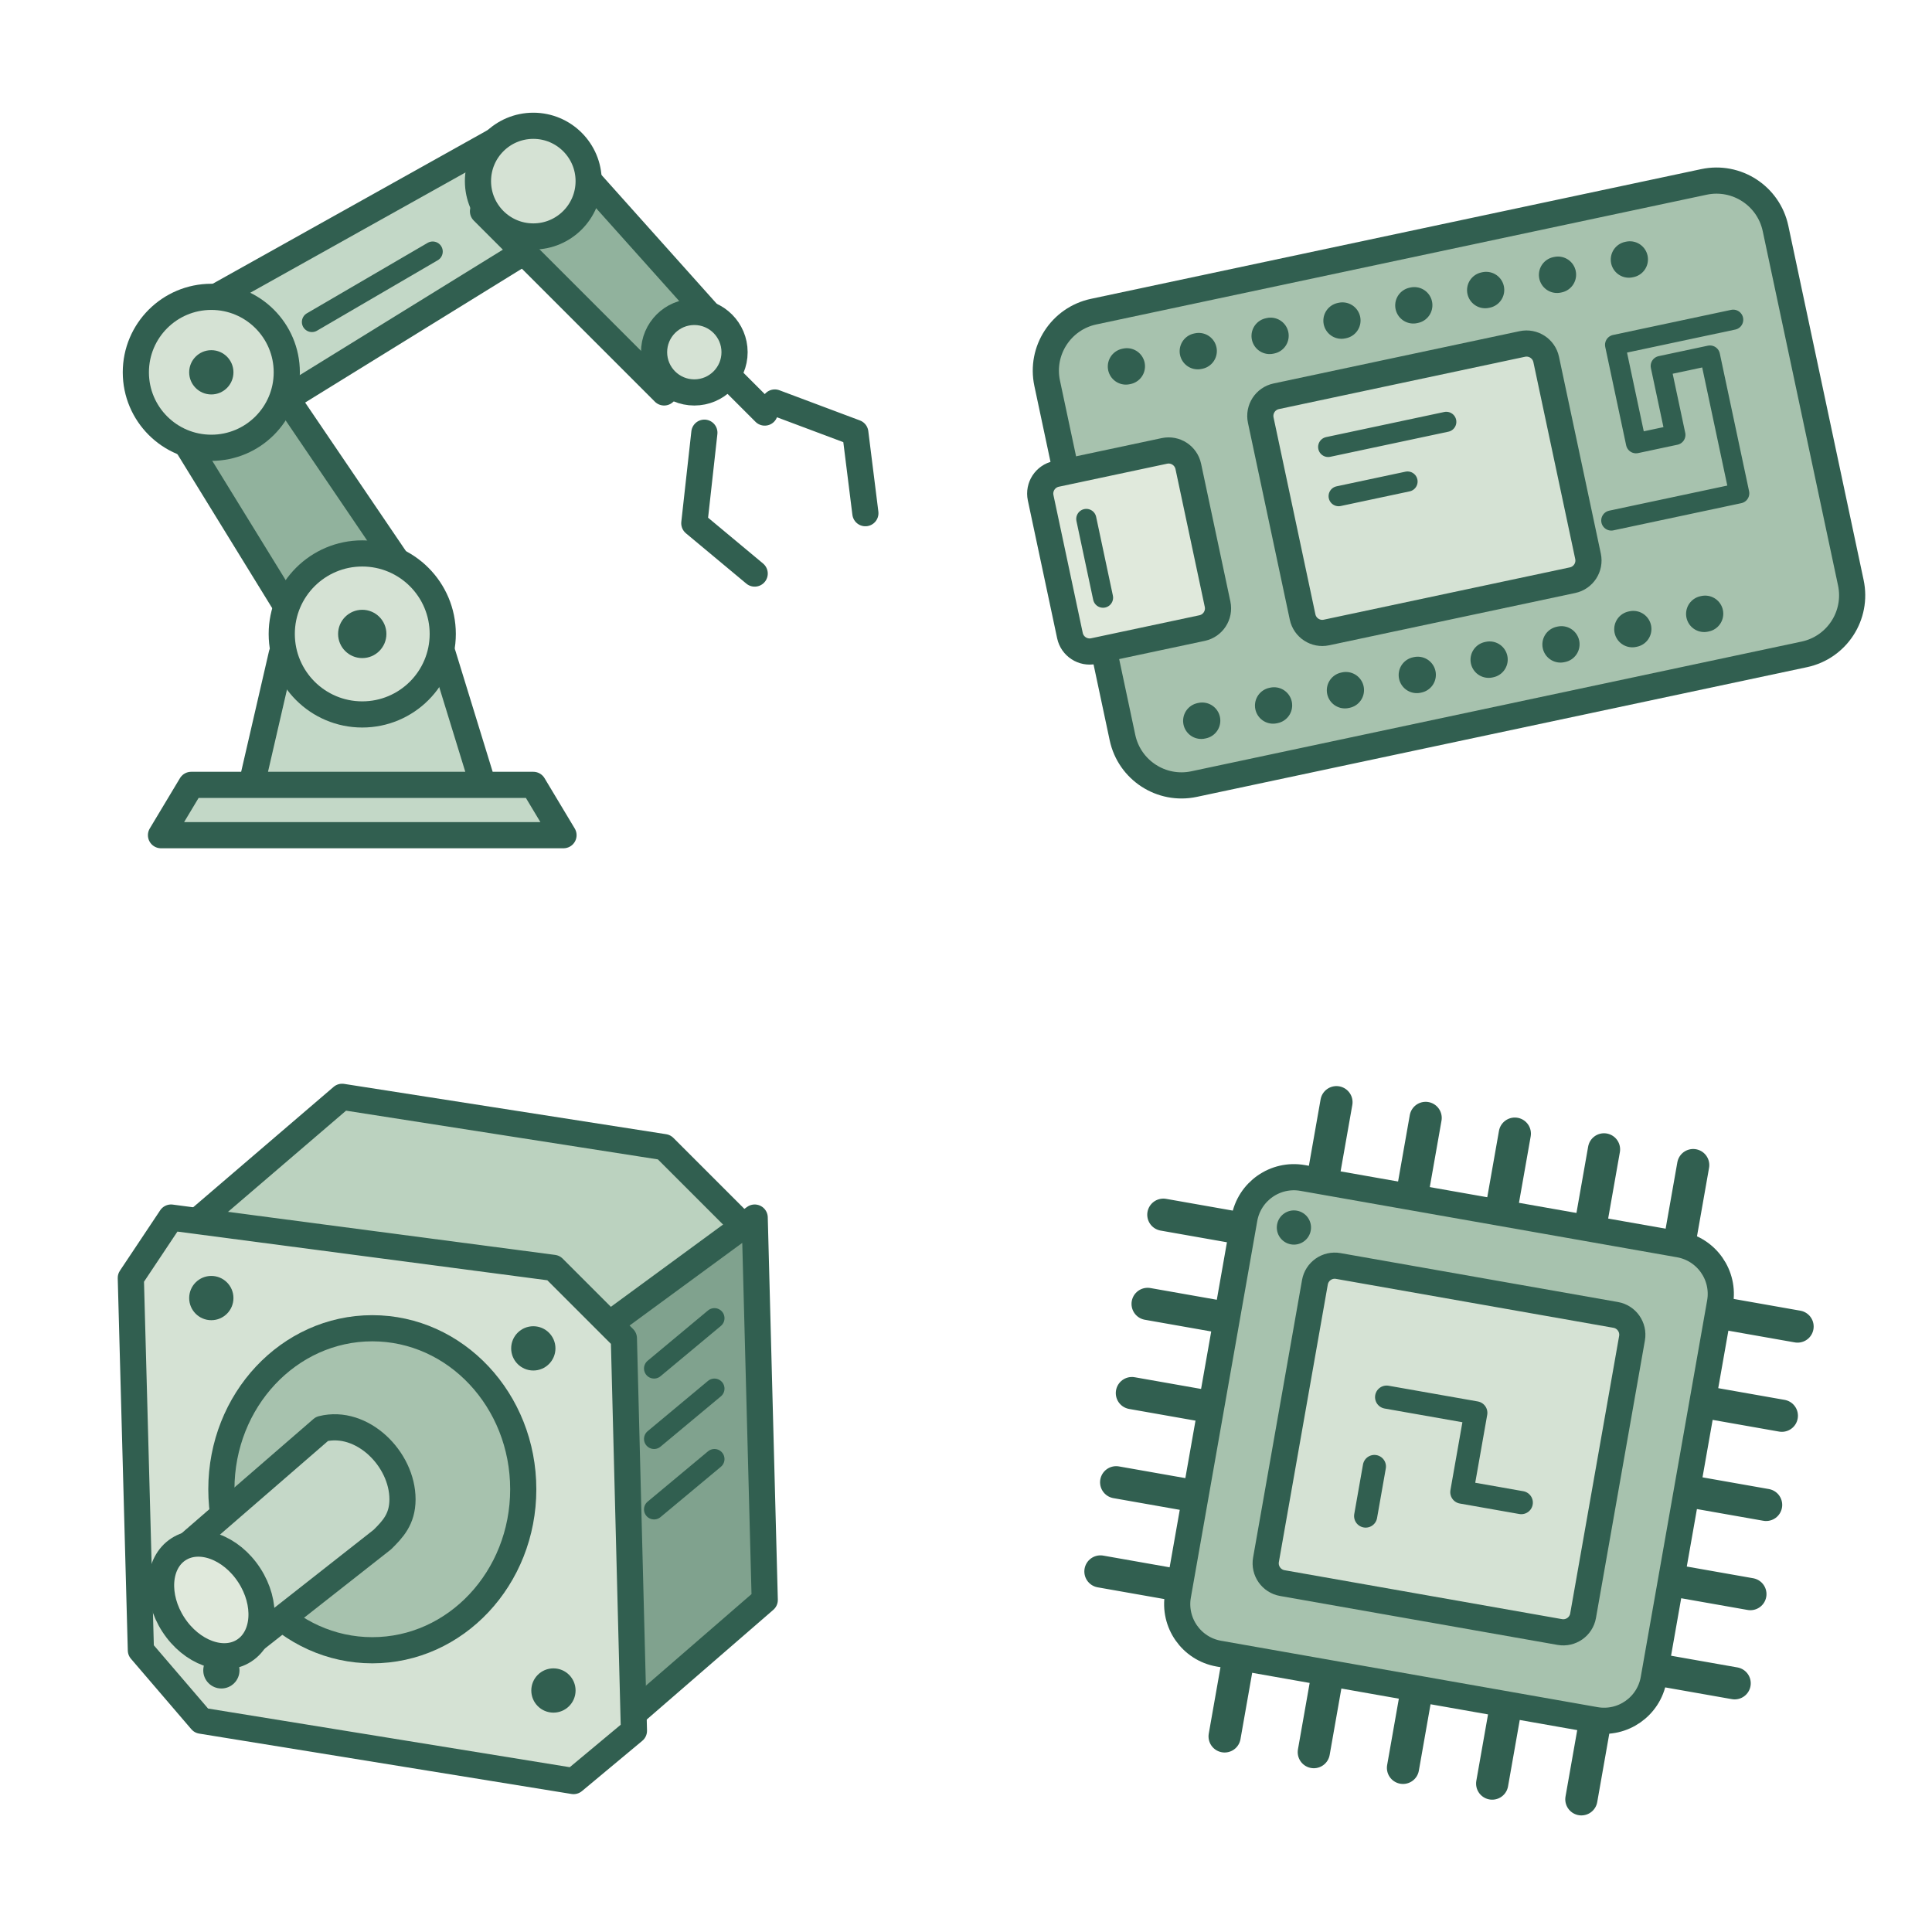
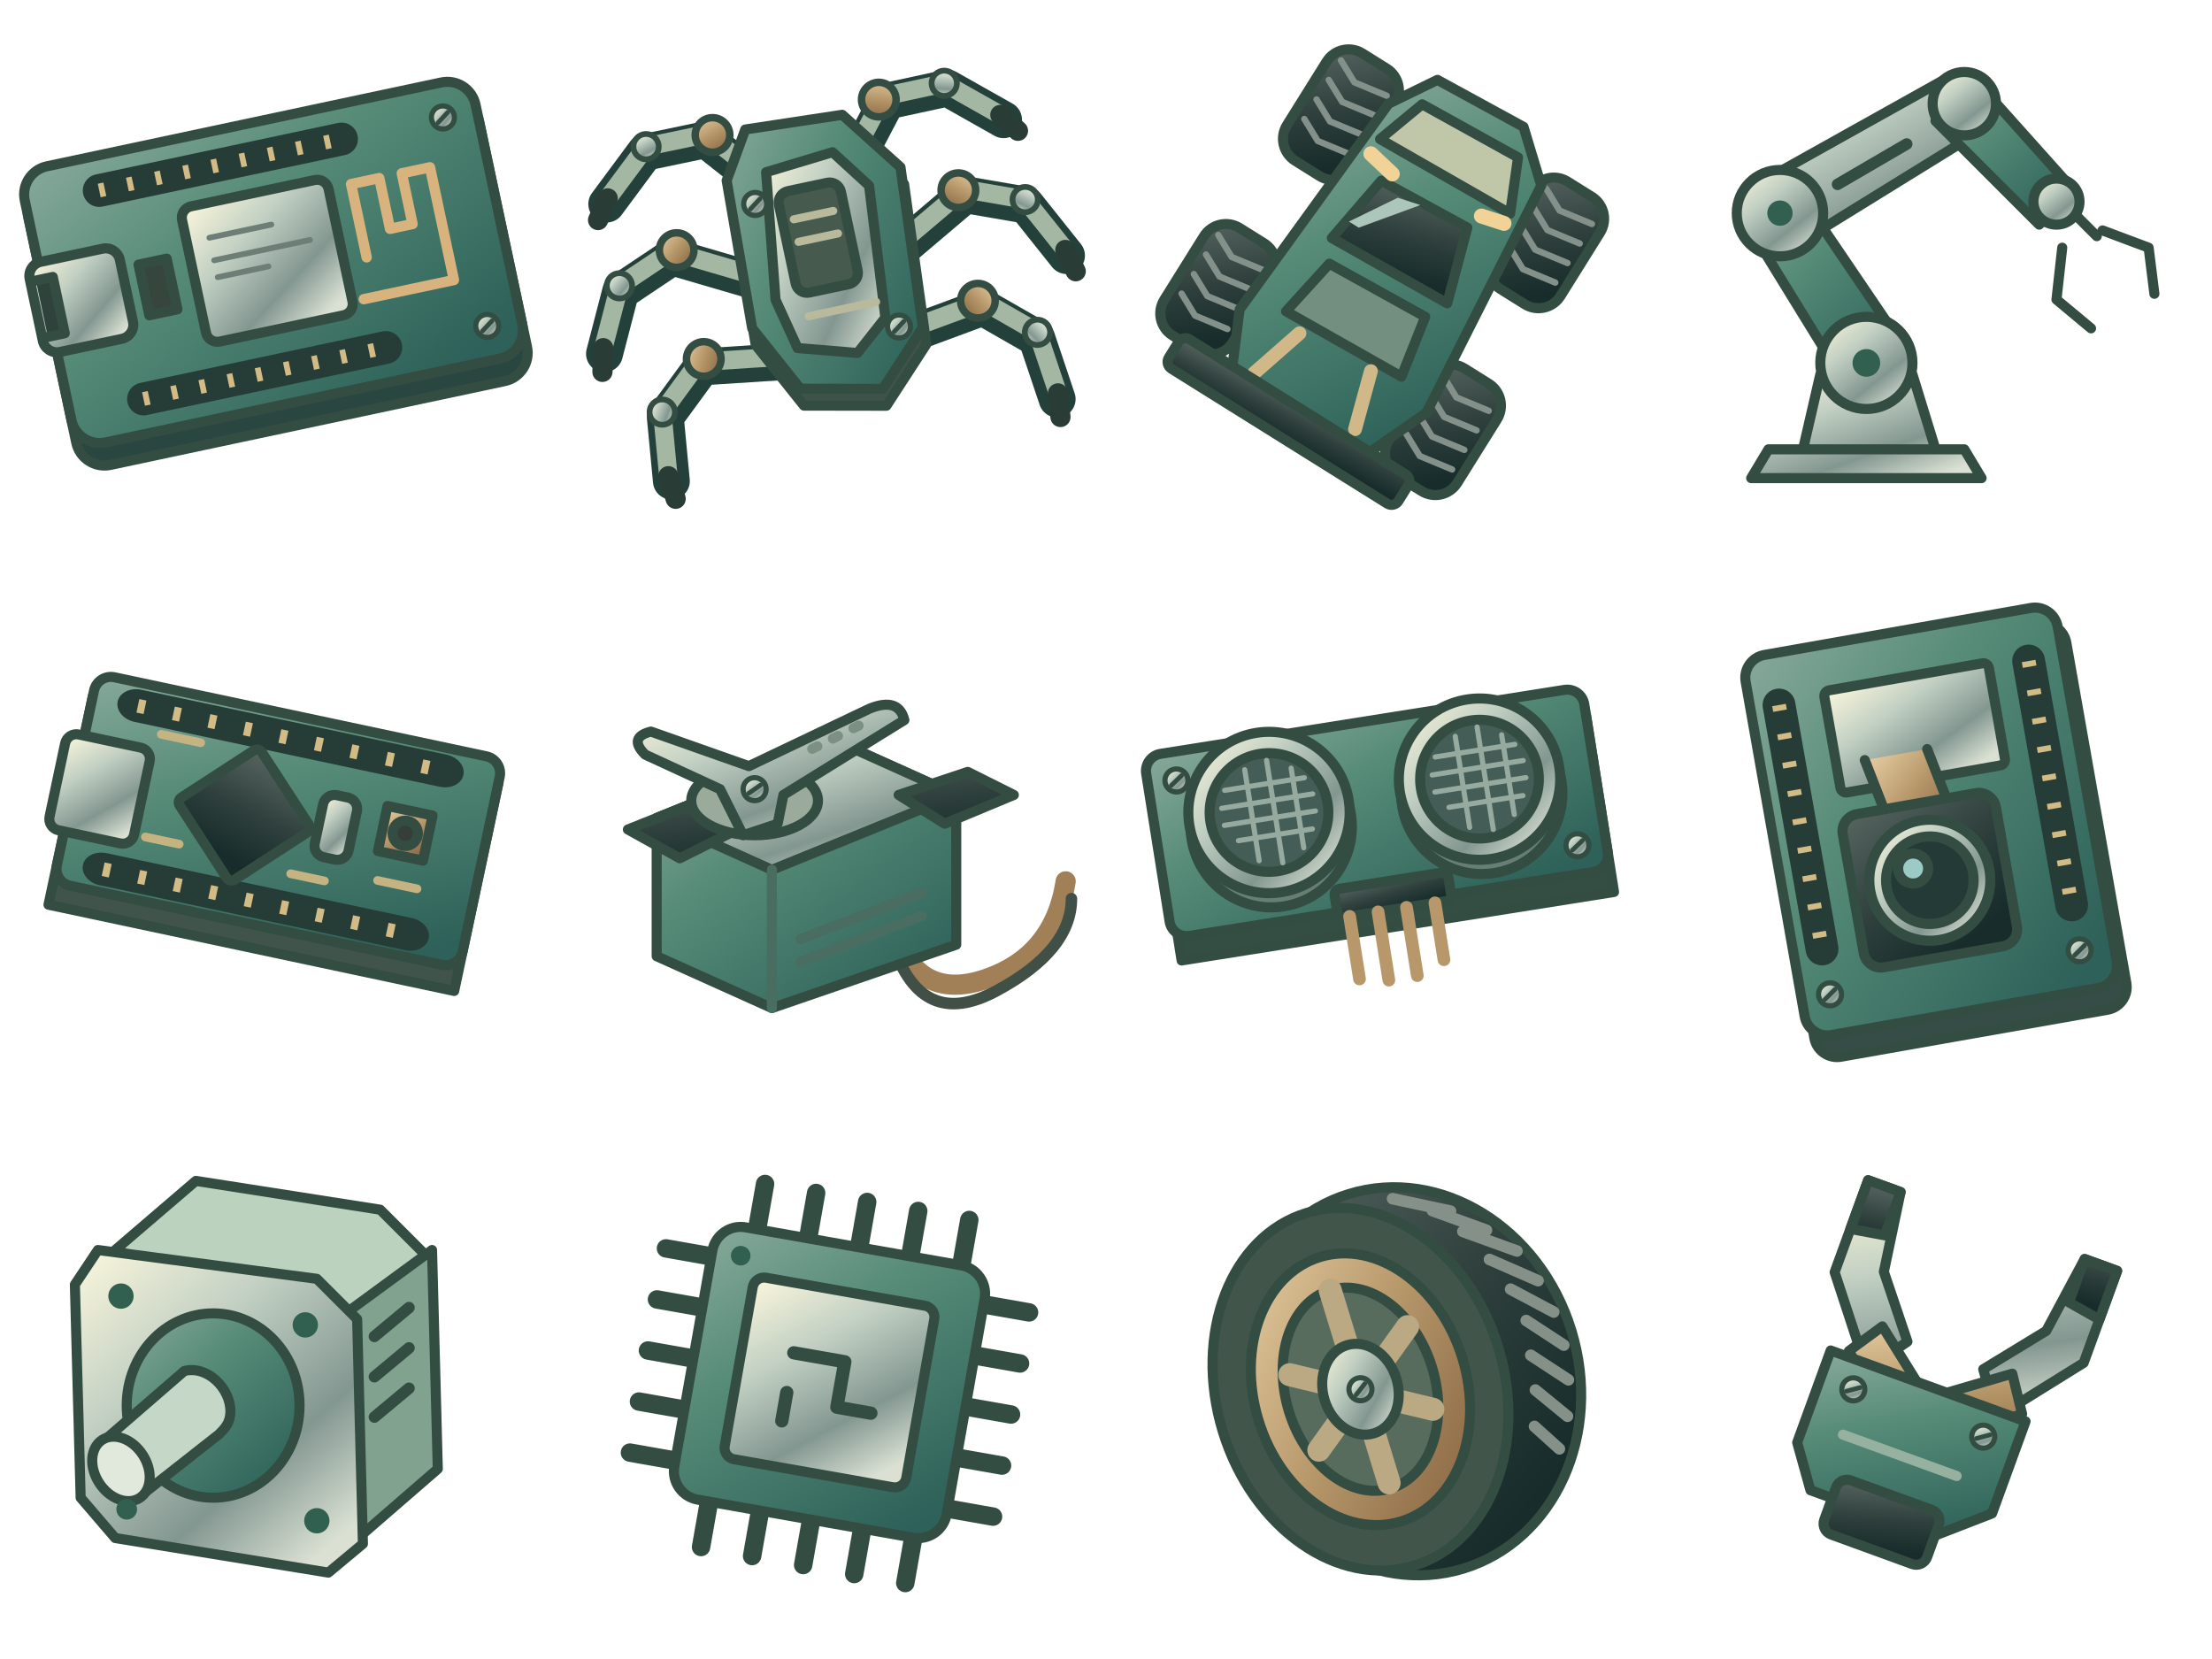
- <svg xmlns="http://www.w3.org/2000/svg" width="192" height="192" viewBox="0 0 192 192">
-   <g stroke="#315f50" stroke-width="2.6" stroke-linejoin="round" stroke-linecap="round">
-     <g>
-       <path fill="#c3d8c7" d="M19 78h34l3 5H16zM25 78l3-13h16l4 13z" />
-       <path fill="#91b29d" d="M32 66 16 40l8-7 19 28z" />
-       <path fill="#c3d8c7" d="m17 32 34-19 6 9-34 21z" />
-       <path fill="#91b29d" d="m55 14 17 19-6 6-18-18z" />
-       <path d="m70 35 6 6m-6 2-1 9 6 5m2-17 8 3 1 8" fill="none" />
-       <circle cx="36" cy="63" r="8" fill="#d5e2d4" />
-       <circle cx="21" cy="37" r="7.5" fill="#d5e2d4" />
-       <circle cx="53" cy="18" r="5.5" fill="#d5e2d4" />
-       <circle cx="69" cy="35" r="4" fill="#d5e2d4" />
-       <path d="m31 32 12-7" fill="none" stroke-width="2" />
-       <g fill="#315f50" stroke="none">
-         <circle cx="36" cy="63" r="2.4" />
-         <circle cx="21" cy="37" r="2.2" />
-       </g>
-     </g>
-     <g transform="translate(96) rotate(-12 48 48)">
-       <rect x="11" y="24" width="74" height="48" rx="6" fill="#a7c2ae" />
-       <rect x="8" y="39" width="15" height="18" rx="2" fill="#e0e9dc" />
-       <path d="M12 44v8" fill="none" stroke-width="2" />
-       <rect x="31" y="36" width="29" height="24" rx="2" fill="#d5e2d4" />
-       <path d="M37 42h12m-12 5h7m19 8h13V41h-5v7h-4V38h12" fill="none" stroke-width="2" />
-       <path d="M19 30h58m-58 36h58" fill="none" stroke-width="3.6" stroke-dasharray=".1 7.2" />
+ <svg xmlns="http://www.w3.org/2000/svg" width="384" height="288" viewBox="0 0 384 288">
+   <defs>
+     <linearGradient id="alloy" x2=".78" y2="1" gradientUnits="objectBoundingBox">
+       <stop stop-color="#fcf8dd" />
+       <stop offset=".38" stop-color="#c1cfc2" />
+       <stop offset=".73" stop-color="#839791" />
+       <stop offset="1" stop-color="#dae1d3" />
+     </linearGradient>
+     <linearGradient id="enamel" x2=".85" y2="1">
+       <stop stop-color="#87a99a" />
+       <stop offset=".4" stop-color="#558b77" />
+       <stop offset="1" stop-color="#2d6159" />
+     </linearGradient>
+     <linearGradient id="graphite" x2=".55" y2="1">
+       <stop stop-color="#586661" />
+       <stop offset=".55" stop-color="#2f403d" />
+       <stop offset="1" stop-color="#172c2b" />
+     </linearGradient>
+     <linearGradient id="bronze" x2=".85" y2="1">
+       <stop stop-color="#e7cea3" />
+       <stop offset=".55" stop-color="#b39467" />
+       <stop offset="1" stop-color="#896744" />
+     </linearGradient>
+     <g id="screw">
+       <circle r="2" fill="url(#alloy)" stroke-width=".9" />
+       <path d="m-1 .7 2-1.4" stroke-width=".8" />
+     </g>
+     <g id="header">
+       <path d="M0 0h43" fill="none" stroke="#263d37" stroke-width="5.7" />
+       <path d="M0 0h43" fill="none" stroke="#d3bb86" stroke-width="2.4" stroke-dasharray="1 4" stroke-linecap="butt" />
+     </g>
+     <g id="tire">
+       <rect x="-7" y="-11" width="14" height="22" rx="4.5" fill="url(#graphite)" />
+       <path d="m-5-8 4 2 6-1m-10 3 4 2 6-1m-10 3 4 2 6-1m-10 3 4 2 6-1" fill="none" stroke="#83918a" stroke-width="1.1" />
+     </g>
+     <g id="leg" fill="none">
+       <path d="M37 39 24 32 14 36 9 46" stroke="#23413a" stroke-width="6.4" />
+       <path d="M37 38 24 31 14 35 9 45" stroke="#a4b7a3" stroke-width="3.2" />
+       <circle cx="25" cy="31" r="3" fill="url(#bronze)" stroke-width="1.3" />
+       <circle cx="14" cy="35" r="2.2" fill="url(#alloy)" stroke-width="1" />
+       <path d="m9 45-1 4" stroke="#293c36" stroke-width="3.5" />
+     </g>
+     <g id="transducer">
+       <circle r="14" cy="2.5" fill="#677e75" />
+       <circle r="14" fill="url(#alloy)" />
+       <circle r="10.3" fill="#445d56" />
+       <path d="M-7-5H7m-15 3h16m-16 3h16m-14 3H7m-10-12V8m4-17V9m4-16V7" stroke="#96aaa0" stroke-width=".9" />
+     </g>
+   </defs>
+   <g stroke="#344d43" stroke-width="1.75" stroke-linejoin="round" stroke-linecap="round">
+     <g transform="translate(0 0)">
+       <g transform="rotate(-12 48 48)">
+         <rect x="8" y="24" width="80" height="50" rx="5" fill="#294641" />
+         <rect x="8" y="21" width="80" height="49" rx="5" fill="url(#enamel)" />
+         <use href="#header" x="21" y="27" />
+         <use href="#header" x="21" y="64" />
+         <rect x="6" y="37" width="16" height="16" rx="2.5" fill="url(#alloy)" />
+         <path d="M7 40h3v10H7" fill="#2f423c" />
+         <rect x="34" y="33" width="26" height="24" rx="2" fill="url(#alloy)" />
+         <path d="M38 39h11m-11 4h17m-17 3h9" fill="none" stroke="#6c7e75" stroke-width="1" />
+         <path d="M62 55h16V35h-5v9h-4v-9h-5v13" fill="none" stroke="#d8b37d" stroke-width="1.8" />
+         <rect x="25" y="41" width="5" height="9" fill="#37463d" />
+         <use href="#screw" x="82" y="27" />
+         <use href="#screw" x="82" y="64" />
+       </g>
+     </g>
+     <g transform="translate(96 0)">
+       <g transform="rotate(-12 48 48)">
+         <use href="#leg" transform="rotate(22 38 40) translate(1 -8)" />
+         <use href="#leg" transform="translate(-2 7)" />
+         <use href="#leg" transform="rotate(-20 37 59) translate(0 22)" />
+         <g transform="translate(96 0) scale(-1 1)">
+           <use href="#leg" transform="rotate(22 38 40) translate(1 -8)" />
+           <use href="#leg" transform="translate(-2 7)" />
+           <use href="#leg" transform="rotate(-20 37 59) translate(0 22)" />
+         </g>
+         <path d="m39 23 17 1 8 11-2 28-9 9-14-3-6-12 1-26z" fill="#40534b" />
+         <path d="m39 20 17 1 8 11-2 28-9 9-14-3-6-12 1-26z" fill="url(#enamel)" />
+         <path d="m41 28 12-1 5 7-2 23-6 5-10-3-2-9z" fill="url(#alloy)" />
+         <rect x="42" y="32" width="11" height="18" rx="2" fill="#465a4d" />
+         <path d="m44 37 7 0m-7 4h7m-8 13h12" stroke="#b9b99c" stroke-width="1.4" />
+         <use href="#screw" x="38" y="33" />
+         <use href="#screw" x="58" y="59" />
+       </g>
+     </g>
+     <g transform="translate(192 0)">
+       <g transform="rotate(32 48 48)">
+         <path d="M27 30h42M24 65h48" stroke="#304840" stroke-width="5" />
+         <use href="#tire" x="27" y="28" />
+         <use href="#tire" x="69" y="28" />
+         <use href="#tire" x="25" y="65" />
+         <use href="#tire" x="71" y="65" />
+         <path d="m38 14 17-1 8 7 4 44-6 14-25 1-6-13 3-44z" fill="url(#enamel)" />
+         <path d="m38 19 19-1 4 9-26 1z" fill="#c0c6a8" />
+         <path d="m39 34 17-1 4 13-23 1z" fill="url(#graphite)" />
+         <path d="m43 35 4-1-7 9h-2z" fill="#acc6bb" stroke="none" />
+         <path d="m39 51 19-1 2 11-23 1z" fill="#738f80" />
+         <path d="m35 31 5 1m17-2 4-1" stroke="#f1d398" stroke-width="2.6" />
+         <path d="m41 64-3 10m17-11 3 10" fill="none" stroke="#d0b888" stroke-width="2.4" />
+         <rect x="24" y="75" width="47" height="6" rx="1.4" fill="url(#graphite)" />
+       </g>
+     </g>
+     <g transform="translate(288 0)">
+       <g>
+         <path fill="url(#alloy)" d="M19 78h34l3 5H16zM25 78l3-13h16l4 13z" />
+         <path fill="url(#enamel)" d="M32 66 16 40l8-7 19 28z" />
+         <path fill="url(#alloy)" d="m17 32 34-19 6 9-34 21z" />
+         <path fill="url(#enamel)" d="m55 14 17 19-6 6-18-18z" />
+         <path d="m70 35 6 6m-6 2-1 9 6 5m2-17 8 3 1 8" fill="none" />
+         <circle cx="36" cy="63" r="8" fill="url(#alloy)" />
+         <circle cx="21" cy="37" r="7.5" fill="url(#alloy)" />
+         <circle cx="53" cy="18" r="5.5" fill="url(#alloy)" />
+         <circle cx="69" cy="35" r="4" fill="url(#alloy)" />
+         <path d="m31 32 12-7" fill="none" stroke-width="2" />
+         <g fill="#315f50" stroke="none">
+           <circle cx="36" cy="63" r="2.4" />
+           <circle cx="21" cy="37" r="2.2" />
+         </g>
+       </g>
    </g>
    <g transform="translate(0 96)">
-       <path fill="#bbd2bf" d="m20 25 14-12 32 5 9 9-15 12z" />
-       <path fill="#80a28e" d="m60 36 15-11 1 38-15 13z" />
-       <path d="m65 40 6-5m-6 12 6-5m-6 12 6-5" fill="none" stroke-width="2" />
-       <path fill="#d5e2d4" d="m17 25 38 5 7 7 1 39-6 5-37-6-6-7-1-37z" />
-       <ellipse cx="37" cy="52" rx="15" ry="16" fill="#a7c2ae" />
-       <path d="M32 46c4-1 8 3 8 7 0 2-1 3-2 4L24 68l-7-9z" fill="#c5d8c8" />
-       <ellipse cx="21" cy="63" rx="4.5" ry="6" transform="rotate(-33 21 63)" fill="#e0e9dc" />
-       <g fill="#315f50" stroke="none">
-         <circle cx="21" cy="33" r="2.2" />
-         <circle cx="53" cy="38" r="2.2" />
-         <circle cx="55" cy="72" r="2.2" />
-         <circle cx="22" cy="70" r="1.8" />
-       </g>
-     </g>
-     <g transform="translate(96 96) rotate(10 48 48)">
-       <path d="M31 26V16m9 10V16m9 10V16m9 10V16m9 10V16M31 70v10m9-10v10m9-10v10m9-10v10m9-10v10M26 30H16m10 9H16m10 9H16m10 9H16m10 9H16m54-36h10m-10 9h10m-10 9h10m-10 9h10m-10 9h10" fill="none" stroke-width="3.2" />
-       <rect x="24" y="24" width="48" height="48" rx="5" fill="#a7c2ae" />
-       <rect x="32" y="32" width="32" height="32" rx="2" fill="#d5e2d4" />
-       <path d="M41 44h9v8h6m-15 4v-5" fill="none" stroke-width="2.3" />
-       <circle cx="29" cy="29" r="1.7" fill="#315f50" stroke="none" />
+       <g transform="rotate(12 48 48)">
+         <path d="M12 32h72v37H12z" fill="#41544b" />
+         <rect x="12" y="28" width="72" height="37" rx="3" fill="url(#enamel)" />
+         <use href="#header" transform="translate(20 32) scale(1.26 1)" />
+         <use href="#header" transform="translate(20 61) scale(1.26 1)" />
+         <rect x="9" y="39" width="15" height="17" rx="2" fill="url(#alloy)" />
+         <rect x="34" y="38" width="17" height="17" rx="1" transform="rotate(45 42 46)" fill="url(#graphite)" />
+         <rect x="55" y="40" width="6" height="11" rx="2" fill="url(#alloy)" />
+         <rect x="66" y="40" width="8" height="8" fill="url(#bronze)" />
+         <circle cx="70" cy="44" r="2.2" fill="#343f39" />
+         <path d="M25 36h7m-6 18h6m20 1h6m9-2h7" stroke="#c5b482" stroke-width="1.5" />
+       </g>
+     </g>
+     <g transform="translate(96 96)">
+       <path d="M59 65q4 13 16 9t14-17" fill="none" stroke="#a18058" stroke-width="3.5" />
+       <path d="M59 68q5 15 18 8t13-16" fill="none" stroke="#405047" stroke-width="2" />
+       <path d="m18 46 32-13 20 9 0 26-32 11-20-9z" fill="url(#enamel)" />
+       <path d="m18 46 20 9 32-13-20-9z" fill="url(#alloy)" />
+       <path d="m38 55 0 24m5-12 21-8m-21 12 21-8" fill="none" stroke="#496d60" />
+       <path d="m13 48 10-4 9 4-10 5zm47-6 12-4 8 4-12 5z" fill="url(#graphite)" />
+       <ellipse cx="35" cy="43" rx="11" ry="6" fill="#9aab9c" />
+       <path d="m29 41-13-6q-3-3 1-4l17 6 21-10q5-2 6 2l-21 13-1 5-6 2z" fill="url(#alloy)" />
+       <use href="#screw" x="35" y="41" />
+       <path d="m45 34 10-5" stroke="#7c9184" stroke-dasharray="1 3" />
+     </g>
+     <g transform="translate(192 96)">
+       <g transform="rotate(-9 48 48)">
+         <path d="M10 34h76v31H10z" fill="#344e43" />
+         <rect x="9" y="29" width="77" height="32" rx="3" fill="url(#enamel)" />
+         <use href="#transducer" x="29" y="42" />
+         <use href="#transducer" x="66" y="42" />
+         <rect x="38" y="57" width="20" height="5" rx="1" fill="url(#graphite)" />
+         <path d="M40 62v11m5-11v12m5-12v12m5-12v10" stroke="#b8986a" stroke-width="2.2" />
+         <use href="#screw" x="14" y="34" />
+         <use href="#screw" x="81" y="56" />
+       </g>
+     </g>
+     <g transform="translate(288 96)">
+       <g transform="rotate(-10 48 48)">
+         <rect x="21" y="16" width="55" height="68" rx="4" fill="#354d46" />
+         <rect x="20" y="13" width="55" height="67" rx="4" fill="url(#enamel)" />
+         <use href="#header" transform="translate(25 22) rotate(90)" />
+         <use href="#header" transform="translate(69 22) rotate(90)" />
+         <rect x="33" y="21" width="29" height="18" rx="1" fill="url(#alloy)" />
+         <path d="m38 34 3 15h11l-3-15" fill="url(#bronze)" />
+         <rect x="32" y="43" width="27" height="27" rx="3" fill="url(#graphite)" />
+         <circle cx="45.5" cy="56.5" r="10.5" fill="url(#alloy)" />
+         <circle cx="45.5" cy="56.5" r="7.6" fill="#243a37" />
+         <circle cx="43" cy="54" r="2.6" fill="#9ccac6" />
+         <use href="#screw" x="25" y="73" />
+         <use href="#screw" x="69" y="73" />
+       </g>
+     </g>
+     <g transform="translate(0 192)">
+       <g>
+         <path fill="#bbd2bf" d="m20 25 14-12 32 5 9 9-15 12z" />
+         <path fill="#80a28e" d="m60 36 15-11 1 38-15 13z" />
+         <path d="m65 40 6-5m-6 12 6-5m-6 12 6-5" fill="none" stroke-width="2" />
+         <path fill="url(#alloy)" d="m17 25 38 5 7 7 1 39-6 5-37-6-6-7-1-37z" />
+         <ellipse cx="37" cy="52" rx="15" ry="16" fill="url(#enamel)" />
+         <path d="M32 46c4-1 8 3 8 7 0 2-1 3-2 4L24 68l-7-9z" fill="#c5d8c8" />
+         <ellipse cx="21" cy="63" rx="4.5" ry="6" transform="rotate(-33 21 63)" fill="#e0e9dc" />
+         <g fill="#315f50" stroke="none">
+           <circle cx="21" cy="33" r="2.2" />
+           <circle cx="53" cy="38" r="2.2" />
+           <circle cx="55" cy="72" r="2.2" />
+           <circle cx="22" cy="70" r="1.8" />
+         </g>
+       </g>
+     </g>
+     <g transform="translate(96 192)">
+       <g transform="rotate(10 48 48)">
+         <g>
+           <path d="M31 26V16m9 10V16m9 10V16m9 10V16m9 10V16M31 70v10m9-10v10m9-10v10m9-10v10m9-10v10M26 30H16m10 9H16m10 9H16m10 9H16m10 9H16m54-36h10m-10 9h10m-10 9h10m-10 9h10m-10 9h10" fill="none" stroke-width="3.2" />
+           <rect x="24" y="24" width="48" height="48" rx="5" fill="url(#enamel)" />
+           <rect x="32" y="32" width="32" height="32" rx="2" fill="url(#alloy)" />
+           <path d="M41 44h9v8h6m-15 4v-5" fill="none" stroke-width="2.3" />
+           <circle cx="29" cy="29" r="1.7" fill="#315f50" stroke="none" />
+         </g>
+       </g>
+     </g>
+     <g transform="translate(192 192)">
+       <g transform="rotate(-17 48 48)">
+         <ellipse cx="52" cy="49" rx="30" ry="34" fill="url(#graphite)" />
+         <path d="m59 18 9 5m-3-1 8 6m-4-1 8 6m-5 0 7 6m-5 0 6 6m-5 0 5 6m-6 0 5 6m-6 0 4 6m-6 0 3 5" fill="none" stroke="#859188" stroke-width="2" />
+         <ellipse cx="44" cy="48" rx="25" ry="32" fill="#41554b" />
+         <ellipse cx="44" cy="48" rx="18.5" ry="24" fill="url(#bronze)" />
+         <ellipse cx="44" cy="48" rx="13" ry="18" fill="#586c5e" />
+         <path d="m44 30 0 35m-11-23 22 13m-21 1 21-16" stroke="#bba983" stroke-width="4" />
+         <ellipse cx="44" cy="48" rx="6.5" ry="8" fill="url(#alloy)" />
+         <use href="#screw" x="44" y="48" />
+       </g>
+     </g>
+     <g transform="translate(288 192)">
+       <g transform="rotate(20 48 48)">
+         <path d="m25 19 6 0 2 14 8 10-5 7-11-14zm46 0-6 0-2 14-8 10 5 7 11-14z" fill="url(#alloy)" />
+         <path d="m25 19 6 0 0 8-6 1zm46 0-6 0 0 8 6 1z" fill="url(#graphite)" />
+         <path d="m36 42 14 11-5 6-13-11zm24 0L45 53l5 6 14-11z" fill="url(#bronze)" />
+         <path d="M29 49h36v17l-8 7H34l-5-7z" fill="url(#enamel)" />
+         <rect x="38" y="69" width="19" height="10" rx="2" fill="url(#graphite)" />
+         <use href="#screw" x="35" y="54" />
+         <use href="#screw" x="59" y="54" />
+         <path d="M36 62h21" stroke="#96b19f" />
+       </g>
    </g>
  </g>
</svg>
